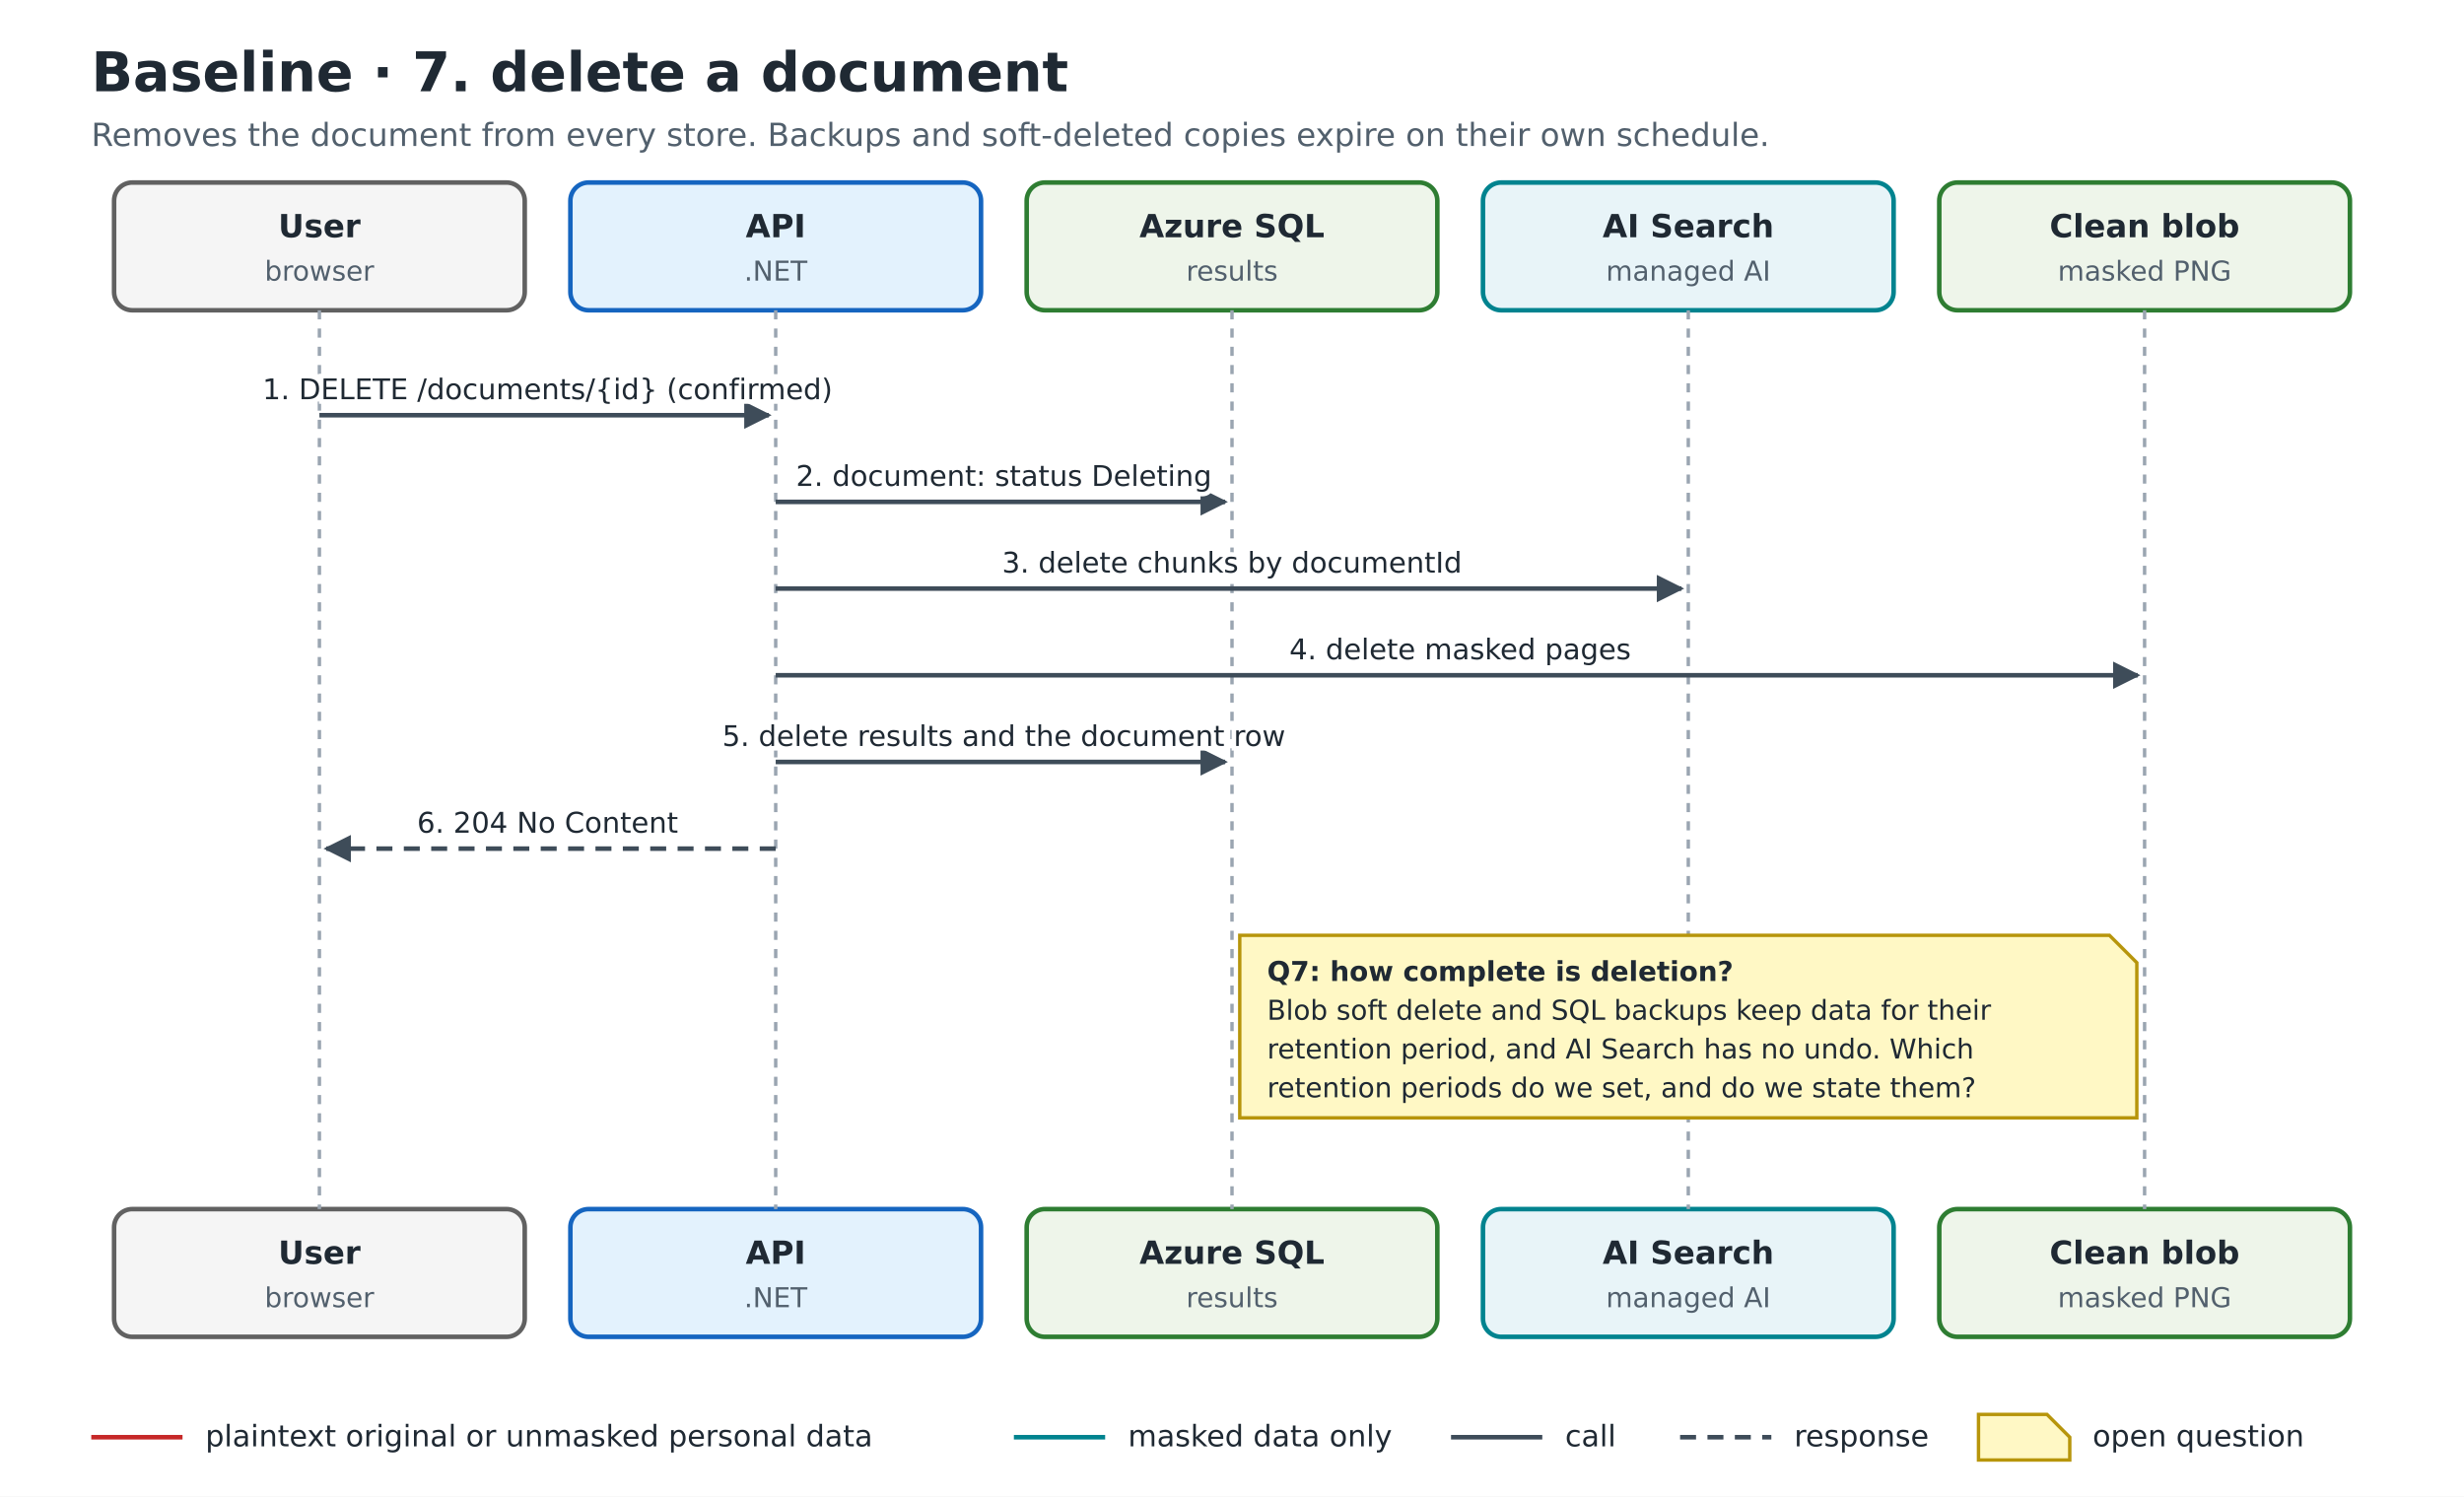
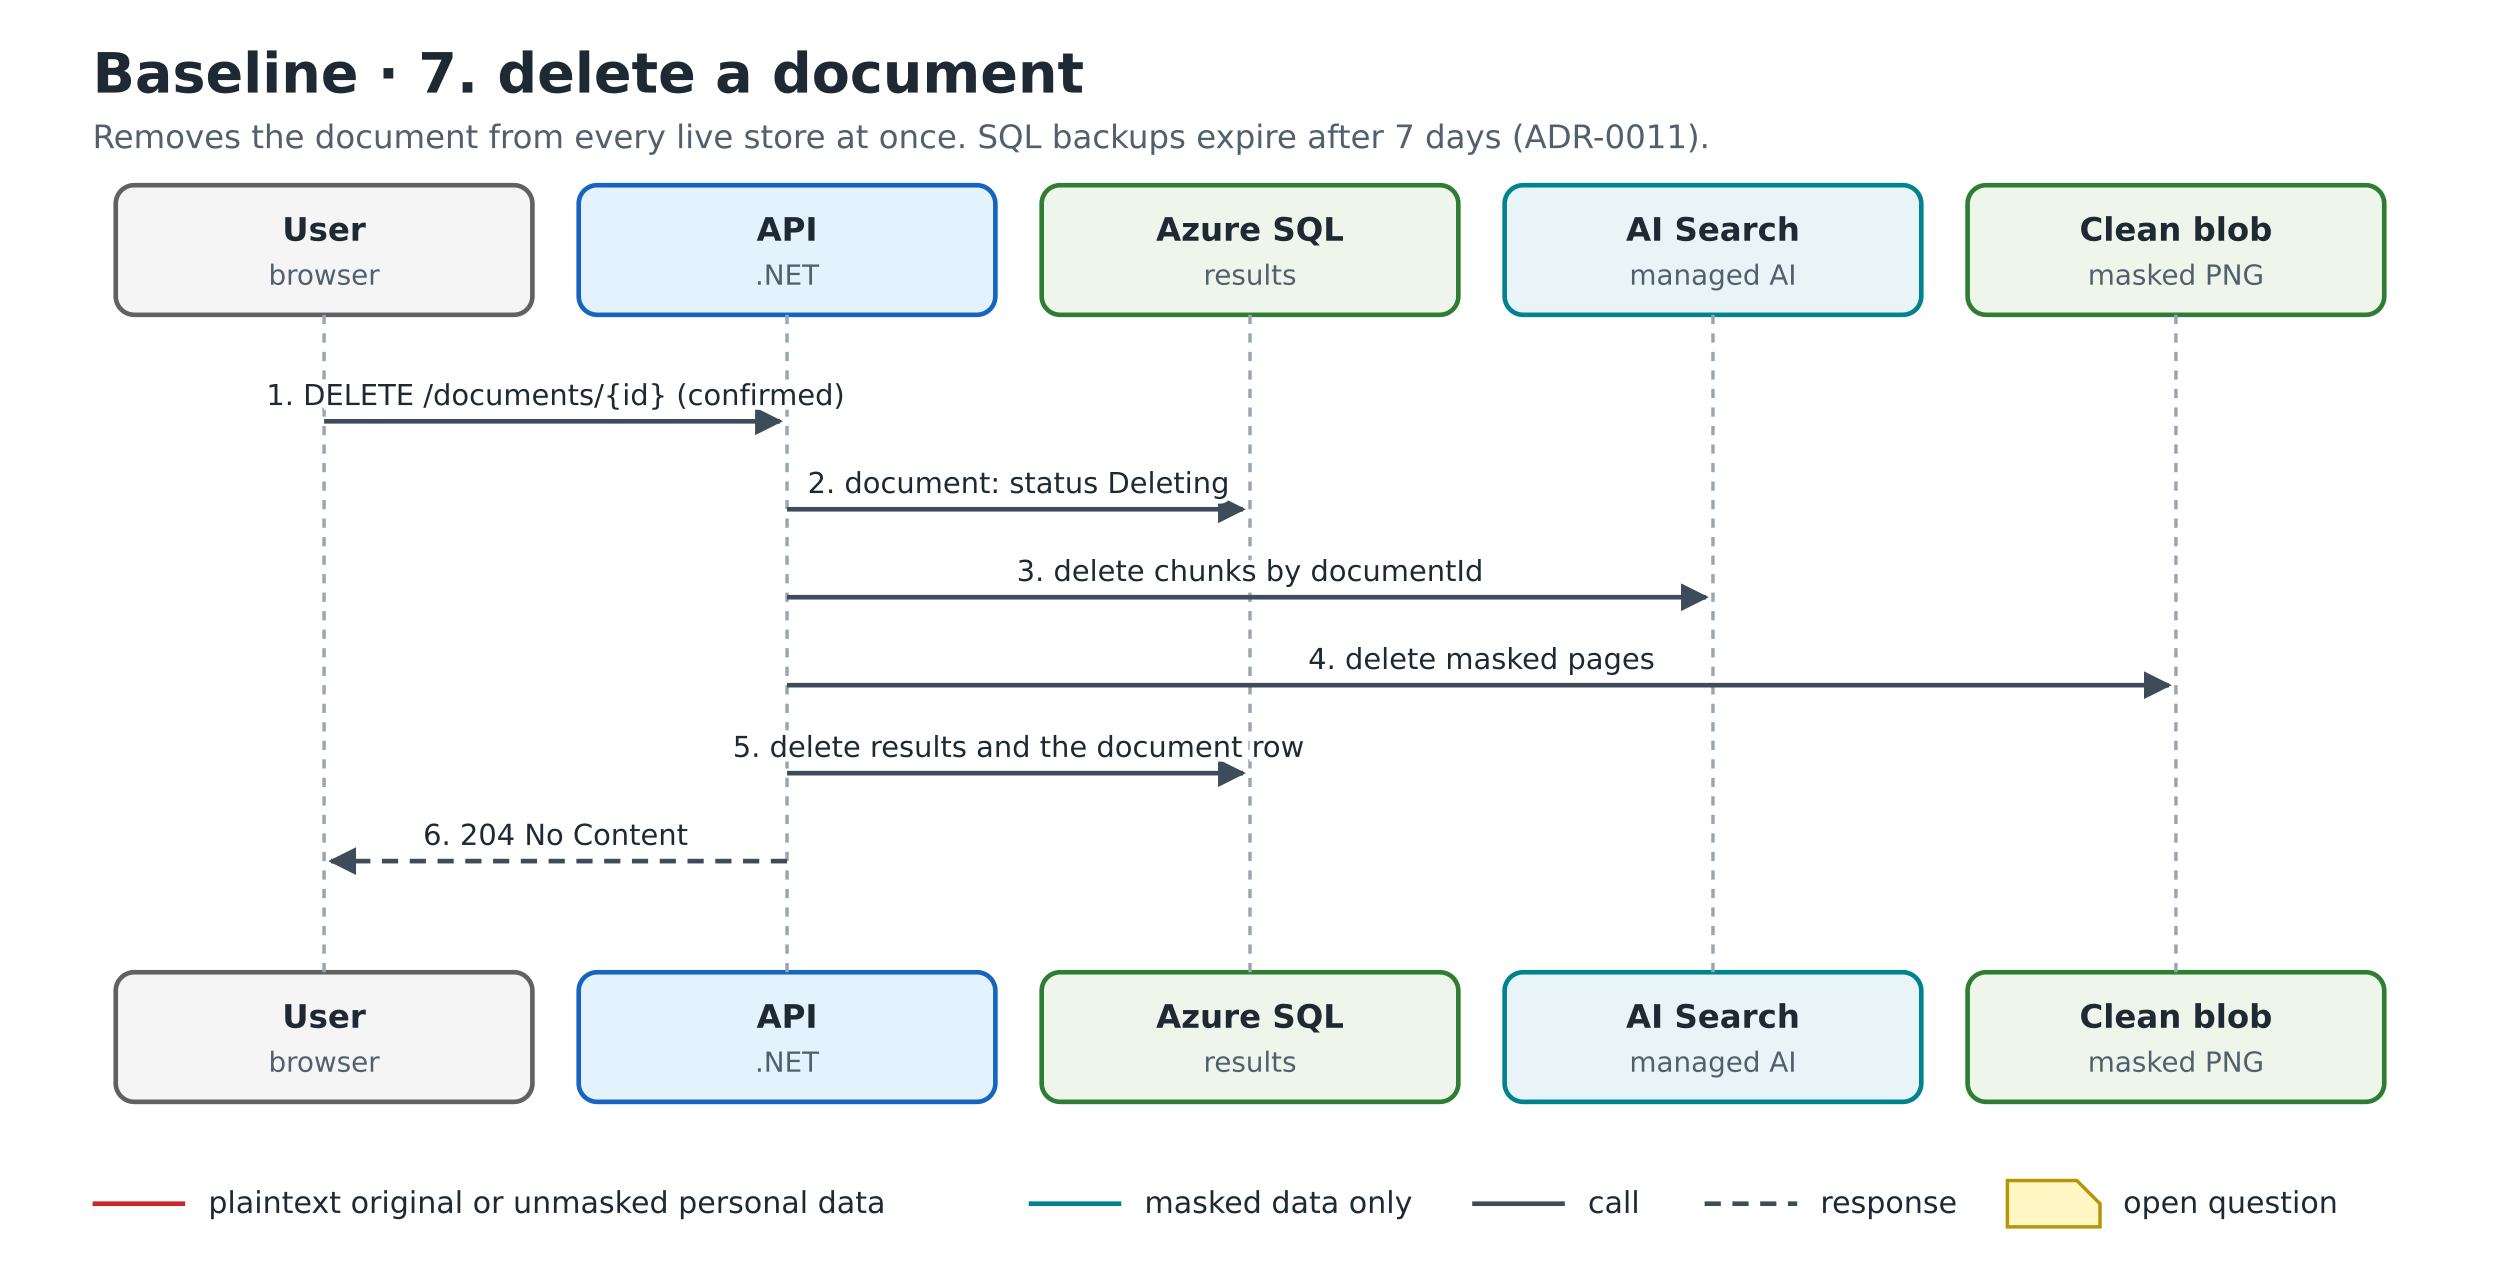
- <svg xmlns="http://www.w3.org/2000/svg" width="1080" height="656" viewBox="0 0 1080 656" font-family="DejaVu Sans, Arial, sans-serif">
+ <svg xmlns="http://www.w3.org/2000/svg" width="1080" height="546" viewBox="0 0 1080 546" font-family="DejaVu Sans, Arial, sans-serif">
  <defs>
    <marker id="a-raw" viewBox="0 0 10 10" refX="9" refY="5" markerWidth="6" markerHeight="6" orient="auto-start-reverse">
      <path d="M0 0 L10 5 L0 10 z" fill="#c62828" />
    </marker>
    <marker id="a-masked" viewBox="0 0 10 10" refX="9" refY="5" markerWidth="6" markerHeight="6" orient="auto-start-reverse">
      <path d="M0 0 L10 5 L0 10 z" fill="#00838f" />
    </marker>
    <marker id="a-normal" viewBox="0 0 10 10" refX="9" refY="5" markerWidth="6" markerHeight="6" orient="auto-start-reverse">
      <path d="M0 0 L10 5 L0 10 z" fill="#3e4c59" />
    </marker>
  </defs>
  <rect width="100%" height="100%" fill="#ffffff" />
  <text x="40" y="40" font-size="24" font-weight="bold" fill="#1f2933">Baseline · 7. delete a document</text>
-   <text x="40" y="64" font-size="14" fill="#52606d">Removes the document from every store. Backups and soft-deleted copies expire on their own schedule.</text>
+   <text x="40" y="64" font-size="14" fill="#52606d">Removes the document from every live store at once. SQL backups expire after 7 days (ADR-0011).</text>
  <rect x="50" y="80" width="180" height="56" rx="8" fill="#f5f5f5" stroke="#616161" stroke-width="2" />
  <text x="140" y="104" text-anchor="middle" font-size="14" font-weight="bold" fill="#1f2933">User</text>
  <text x="140" y="123" text-anchor="middle" font-size="12" fill="#52606d">browser</text>
-   <rect x="50" y="530" width="180" height="56" rx="8" fill="#f5f5f5" stroke="#616161" stroke-width="2" />
-   <text x="140" y="554" text-anchor="middle" font-size="14" font-weight="bold" fill="#1f2933">User</text>
-   <text x="140" y="573" text-anchor="middle" font-size="12" fill="#52606d">browser</text>
-   <line x1="140" y1="136" x2="140" y2="530" stroke="#9aa5b1" stroke-width="1.5" stroke-dasharray="4 4" />
+   <rect x="50" y="420" width="180" height="56" rx="8" fill="#f5f5f5" stroke="#616161" stroke-width="2" />
+   <text x="140" y="444" text-anchor="middle" font-size="14" font-weight="bold" fill="#1f2933">User</text>
+   <text x="140" y="463" text-anchor="middle" font-size="12" fill="#52606d">browser</text>
+   <line x1="140" y1="136" x2="140" y2="420" stroke="#9aa5b1" stroke-width="1.5" stroke-dasharray="4 4" />
  <rect x="250" y="80" width="180" height="56" rx="8" fill="#e3f2fd" stroke="#1565c0" stroke-width="2" />
  <text x="340" y="104" text-anchor="middle" font-size="14" font-weight="bold" fill="#1f2933">API</text>
  <text x="340" y="123" text-anchor="middle" font-size="12" fill="#52606d">.NET</text>
-   <rect x="250" y="530" width="180" height="56" rx="8" fill="#e3f2fd" stroke="#1565c0" stroke-width="2" />
-   <text x="340" y="554" text-anchor="middle" font-size="14" font-weight="bold" fill="#1f2933">API</text>
-   <text x="340" y="573" text-anchor="middle" font-size="12" fill="#52606d">.NET</text>
-   <line x1="340" y1="136" x2="340" y2="530" stroke="#9aa5b1" stroke-width="1.5" stroke-dasharray="4 4" />
+   <rect x="250" y="420" width="180" height="56" rx="8" fill="#e3f2fd" stroke="#1565c0" stroke-width="2" />
+   <text x="340" y="444" text-anchor="middle" font-size="14" font-weight="bold" fill="#1f2933">API</text>
+   <text x="340" y="463" text-anchor="middle" font-size="12" fill="#52606d">.NET</text>
+   <line x1="340" y1="136" x2="340" y2="420" stroke="#9aa5b1" stroke-width="1.5" stroke-dasharray="4 4" />
  <rect x="450" y="80" width="180" height="56" rx="8" fill="#eef5ea" stroke="#2e7d32" stroke-width="2" />
  <text x="540" y="104" text-anchor="middle" font-size="14" font-weight="bold" fill="#1f2933">Azure SQL</text>
  <text x="540" y="123" text-anchor="middle" font-size="12" fill="#52606d">results</text>
-   <rect x="450" y="530" width="180" height="56" rx="8" fill="#eef5ea" stroke="#2e7d32" stroke-width="2" />
-   <text x="540" y="554" text-anchor="middle" font-size="14" font-weight="bold" fill="#1f2933">Azure SQL</text>
-   <text x="540" y="573" text-anchor="middle" font-size="12" fill="#52606d">results</text>
-   <line x1="540" y1="136" x2="540" y2="530" stroke="#9aa5b1" stroke-width="1.5" stroke-dasharray="4 4" />
+   <rect x="450" y="420" width="180" height="56" rx="8" fill="#eef5ea" stroke="#2e7d32" stroke-width="2" />
+   <text x="540" y="444" text-anchor="middle" font-size="14" font-weight="bold" fill="#1f2933">Azure SQL</text>
+   <text x="540" y="463" text-anchor="middle" font-size="12" fill="#52606d">results</text>
+   <line x1="540" y1="136" x2="540" y2="420" stroke="#9aa5b1" stroke-width="1.5" stroke-dasharray="4 4" />
  <rect x="650" y="80" width="180" height="56" rx="8" fill="#e8f4f8" stroke="#00838f" stroke-width="2" />
  <text x="740" y="104" text-anchor="middle" font-size="14" font-weight="bold" fill="#1f2933">AI Search</text>
  <text x="740" y="123" text-anchor="middle" font-size="12" fill="#52606d">managed AI</text>
-   <rect x="650" y="530" width="180" height="56" rx="8" fill="#e8f4f8" stroke="#00838f" stroke-width="2" />
-   <text x="740" y="554" text-anchor="middle" font-size="14" font-weight="bold" fill="#1f2933">AI Search</text>
-   <text x="740" y="573" text-anchor="middle" font-size="12" fill="#52606d">managed AI</text>
-   <line x1="740" y1="136" x2="740" y2="530" stroke="#9aa5b1" stroke-width="1.5" stroke-dasharray="4 4" />
+   <rect x="650" y="420" width="180" height="56" rx="8" fill="#e8f4f8" stroke="#00838f" stroke-width="2" />
+   <text x="740" y="444" text-anchor="middle" font-size="14" font-weight="bold" fill="#1f2933">AI Search</text>
+   <text x="740" y="463" text-anchor="middle" font-size="12" fill="#52606d">managed AI</text>
+   <line x1="740" y1="136" x2="740" y2="420" stroke="#9aa5b1" stroke-width="1.5" stroke-dasharray="4 4" />
  <rect x="850" y="80" width="180" height="56" rx="8" fill="#eef5ea" stroke="#2e7d32" stroke-width="2" />
  <text x="940" y="104" text-anchor="middle" font-size="14" font-weight="bold" fill="#1f2933">Clean blob</text>
  <text x="940" y="123" text-anchor="middle" font-size="12" fill="#52606d">masked PNG</text>
-   <rect x="850" y="530" width="180" height="56" rx="8" fill="#eef5ea" stroke="#2e7d32" stroke-width="2" />
-   <text x="940" y="554" text-anchor="middle" font-size="14" font-weight="bold" fill="#1f2933">Clean blob</text>
-   <text x="940" y="573" text-anchor="middle" font-size="12" fill="#52606d">masked PNG</text>
-   <line x1="940" y1="136" x2="940" y2="530" stroke="#9aa5b1" stroke-width="1.5" stroke-dasharray="4 4" />
+   <rect x="850" y="420" width="180" height="56" rx="8" fill="#eef5ea" stroke="#2e7d32" stroke-width="2" />
+   <text x="940" y="444" text-anchor="middle" font-size="14" font-weight="bold" fill="#1f2933">Clean blob</text>
+   <text x="940" y="463" text-anchor="middle" font-size="12" fill="#52606d">masked PNG</text>
+   <line x1="940" y1="136" x2="940" y2="420" stroke="#9aa5b1" stroke-width="1.5" stroke-dasharray="4 4" />
  <line x1="140" y1="182" x2="337" y2="182" stroke="#3e4c59" stroke-width="2" marker-end="url(#a-normal)" />
  <text x="240" y="175" text-anchor="middle" font-size="12.5" fill="#1f2933" paint-order="stroke" stroke="#ffffff" stroke-width="4">1. DELETE /documents/{id} (confirmed)</text>
  <line x1="340" y1="220" x2="537" y2="220" stroke="#3e4c59" stroke-width="2" marker-end="url(#a-normal)" />
  <text x="440" y="213" text-anchor="middle" font-size="12.5" fill="#1f2933" paint-order="stroke" stroke="#ffffff" stroke-width="4">2. document: status Deleting</text>
  <line x1="340" y1="258" x2="737" y2="258" stroke="#3e4c59" stroke-width="2" marker-end="url(#a-normal)" />
  <text x="540" y="251" text-anchor="middle" font-size="12.5" fill="#1f2933" paint-order="stroke" stroke="#ffffff" stroke-width="4">3. delete chunks by documentId</text>
  <line x1="340" y1="296" x2="937" y2="296" stroke="#3e4c59" stroke-width="2" marker-end="url(#a-normal)" />
  <text x="640" y="289" text-anchor="middle" font-size="12.5" fill="#1f2933" paint-order="stroke" stroke="#ffffff" stroke-width="4">4. delete masked pages</text>
  <line x1="340" y1="334" x2="537" y2="334" stroke="#3e4c59" stroke-width="2" marker-end="url(#a-normal)" />
  <text x="440" y="327" text-anchor="middle" font-size="12.5" fill="#1f2933" paint-order="stroke" stroke="#ffffff" stroke-width="4">5. delete results and the document row</text>
  <line x1="340" y1="372" x2="143" y2="372" stroke="#3e4c59" stroke-width="2" stroke-dasharray="7 5" marker-end="url(#a-normal)" />
  <text x="240" y="365" text-anchor="middle" font-size="12.5" fill="#1f2933" paint-order="stroke" stroke="#ffffff" stroke-width="4">6. 204 No Content</text>
-   <path d="M543.4 410 h381.2 l12 12 v68 h-393.2 z" fill="#fff8c5" stroke="#b7950b" stroke-width="1.5" />
-   <text x="555.4" y="430" font-size="12" fill="#1f2933" font-weight="bold">Q7: how complete is deletion?</text>
-   <text x="555.4" y="447" font-size="12" fill="#1f2933">Blob soft delete and SQL backups keep data for their</text>
-   <text x="555.4" y="464" font-size="12" fill="#1f2933">retention period, and AI Search has no undo. Which</text>
-   <text x="555.4" y="481" font-size="12" fill="#1f2933">retention periods do we set, and do we state them?</text>
-   <line x1="40" y1="630" x2="80" y2="630" stroke="#c62828" stroke-width="2" />
-   <text x="90" y="634" font-size="13" fill="#1f2933">plaintext original or unmasked personal data</text>
-   <line x1="444.4" y1="630" x2="484.4" y2="630" stroke="#00838f" stroke-width="2" />
-   <text x="494.4" y="634" font-size="13" fill="#1f2933">masked data only</text>
-   <line x1="636" y1="630" x2="676" y2="630" stroke="#3e4c59" stroke-width="2" />
-   <text x="686" y="634" font-size="13" fill="#1f2933">call</text>
-   <line x1="736.4" y1="630" x2="776.4" y2="630" stroke="#3e4c59" stroke-width="2" stroke-dasharray="7 5" />
-   <text x="786.4" y="634" font-size="13" fill="#1f2933">response</text>
-   <path d="M867.2 620 h30 l10 10 v10 h-40 z" fill="#fff8c5" stroke="#b7950b" stroke-width="1.5" />
-   <text x="917.2" y="634" font-size="13" fill="#1f2933">open question</text>
+   <line x1="40" y1="520" x2="80" y2="520" stroke="#c62828" stroke-width="2" />
+   <text x="90" y="524" font-size="13" fill="#1f2933">plaintext original or unmasked personal data</text>
+   <line x1="444.4" y1="520" x2="484.4" y2="520" stroke="#00838f" stroke-width="2" />
+   <text x="494.4" y="524" font-size="13" fill="#1f2933">masked data only</text>
+   <line x1="636" y1="520" x2="676" y2="520" stroke="#3e4c59" stroke-width="2" />
+   <text x="686" y="524" font-size="13" fill="#1f2933">call</text>
+   <line x1="736.4" y1="520" x2="776.4" y2="520" stroke="#3e4c59" stroke-width="2" stroke-dasharray="7 5" />
+   <text x="786.4" y="524" font-size="13" fill="#1f2933">response</text>
+   <path d="M867.2 510 h30 l10 10 v10 h-40 z" fill="#fff8c5" stroke="#b7950b" stroke-width="1.5" />
+   <text x="917.2" y="524" font-size="13" fill="#1f2933">open question</text>
</svg>
